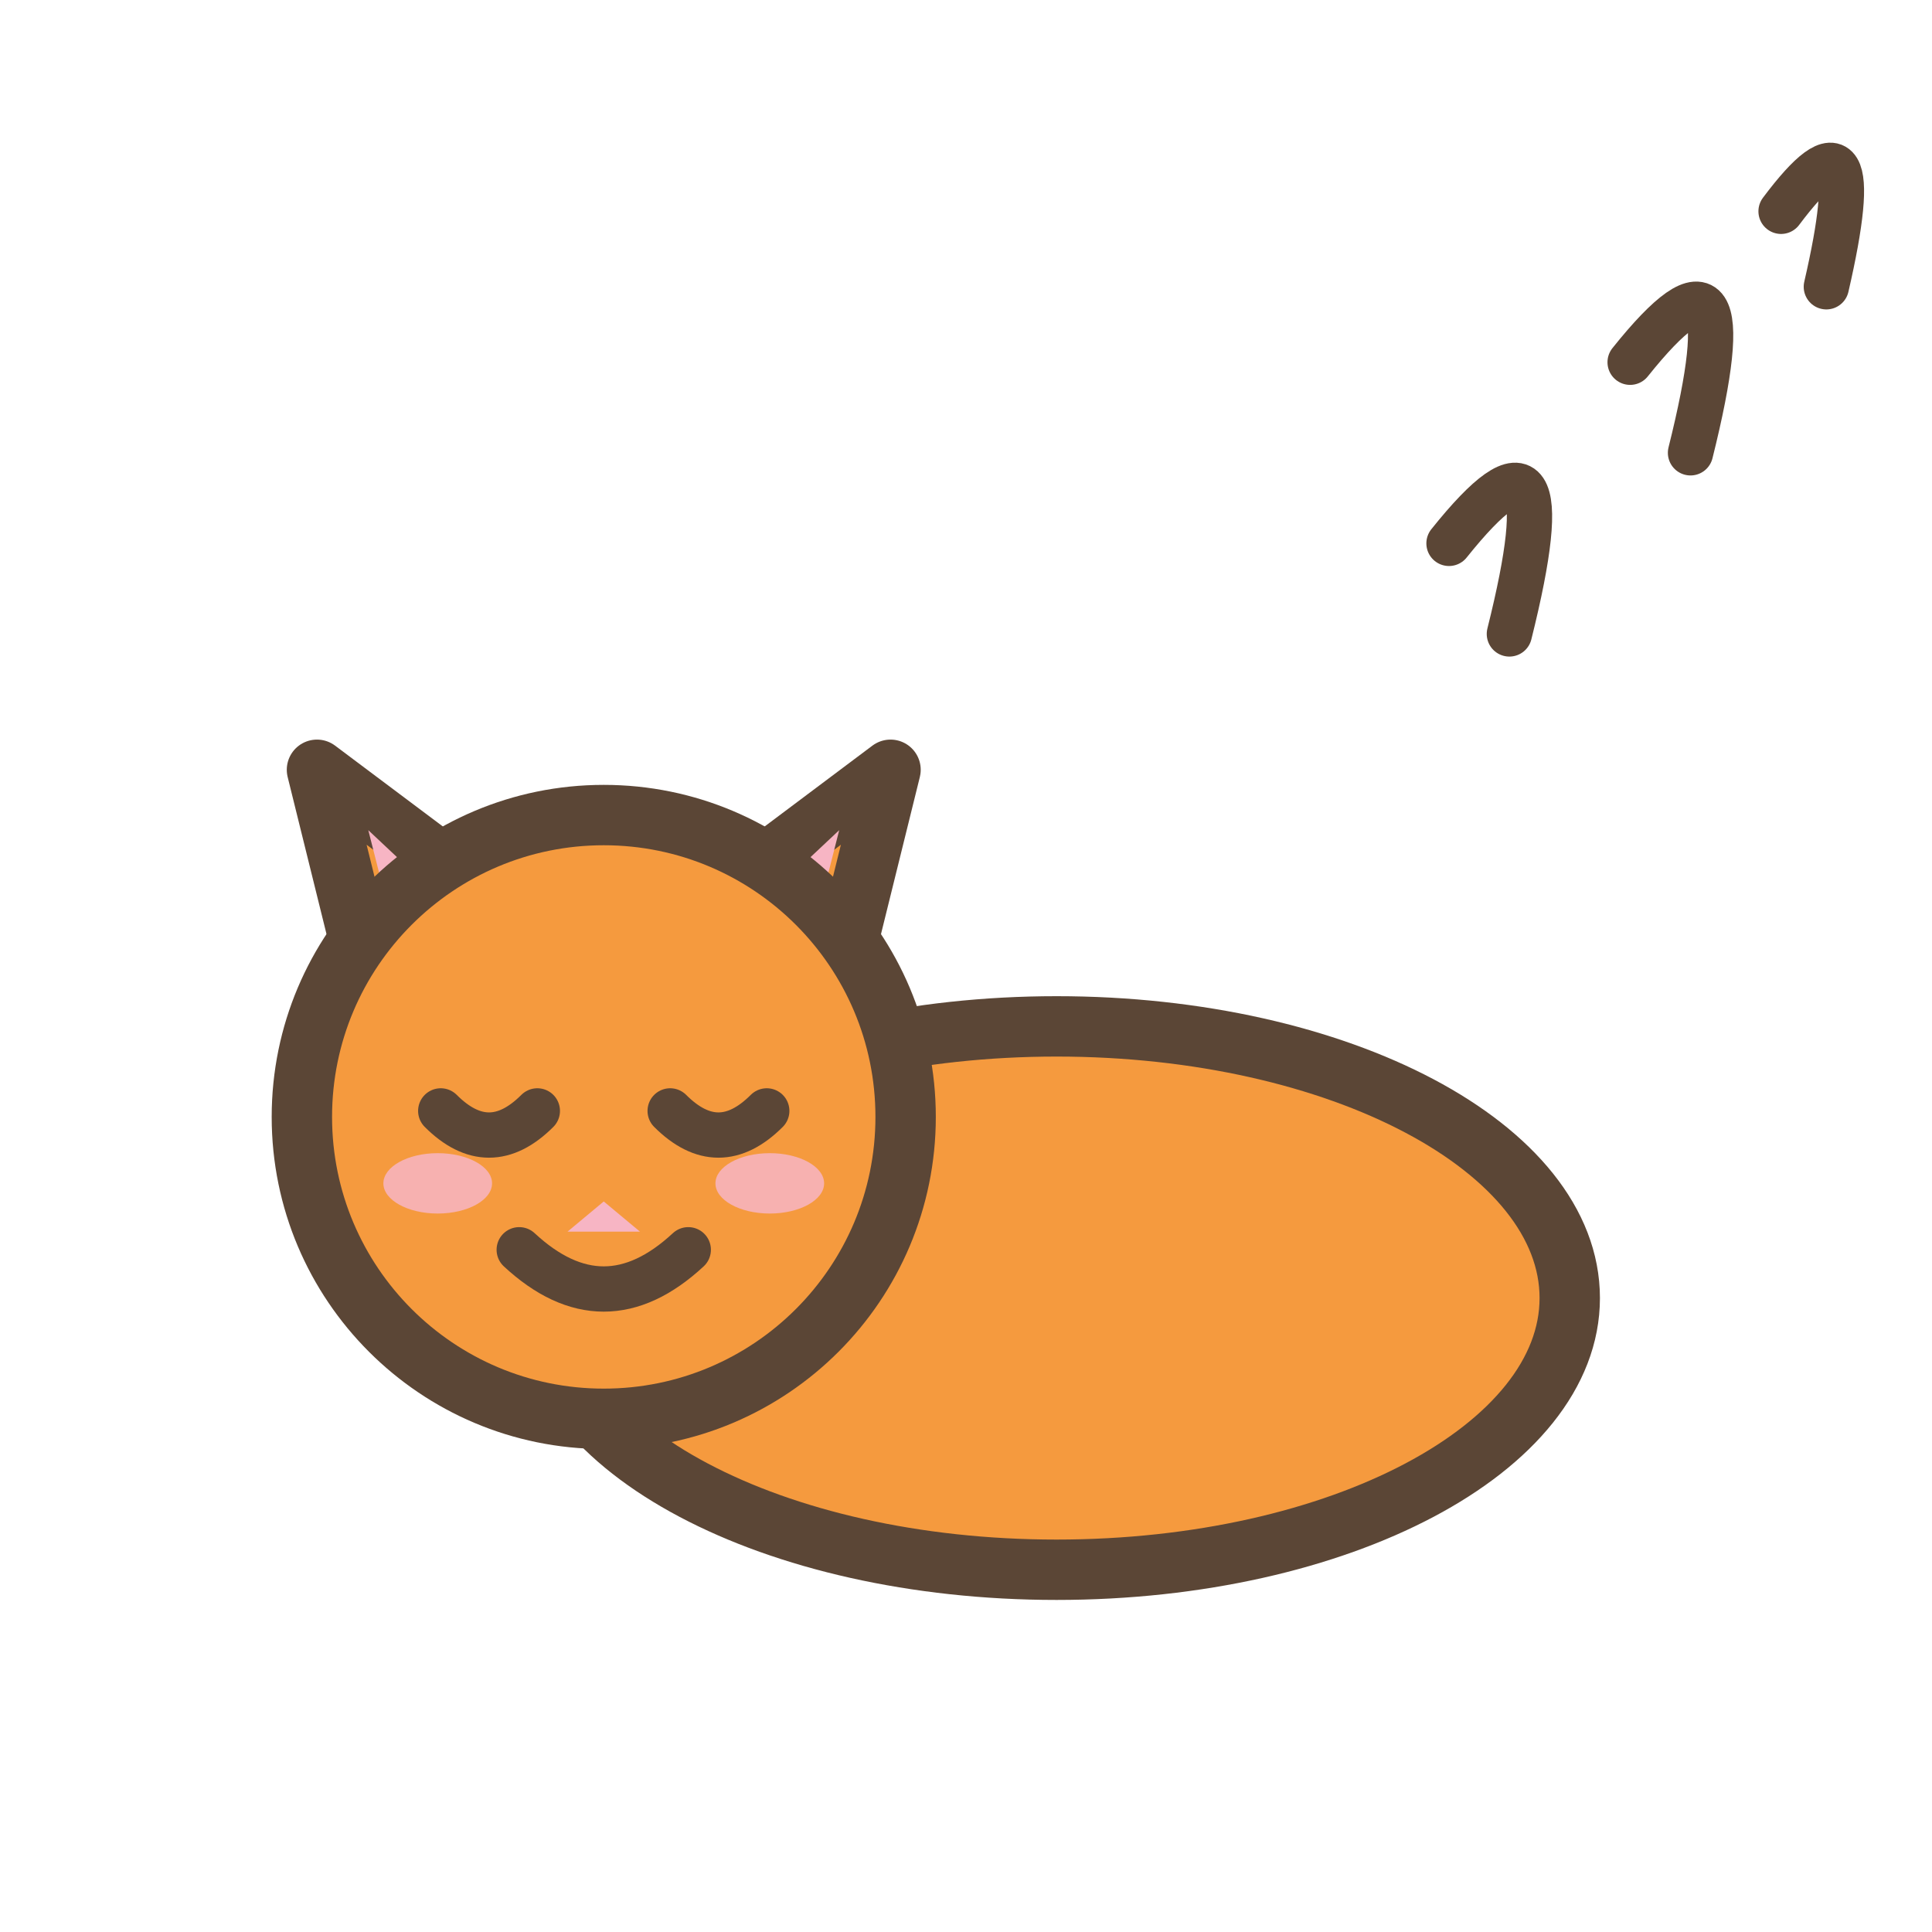
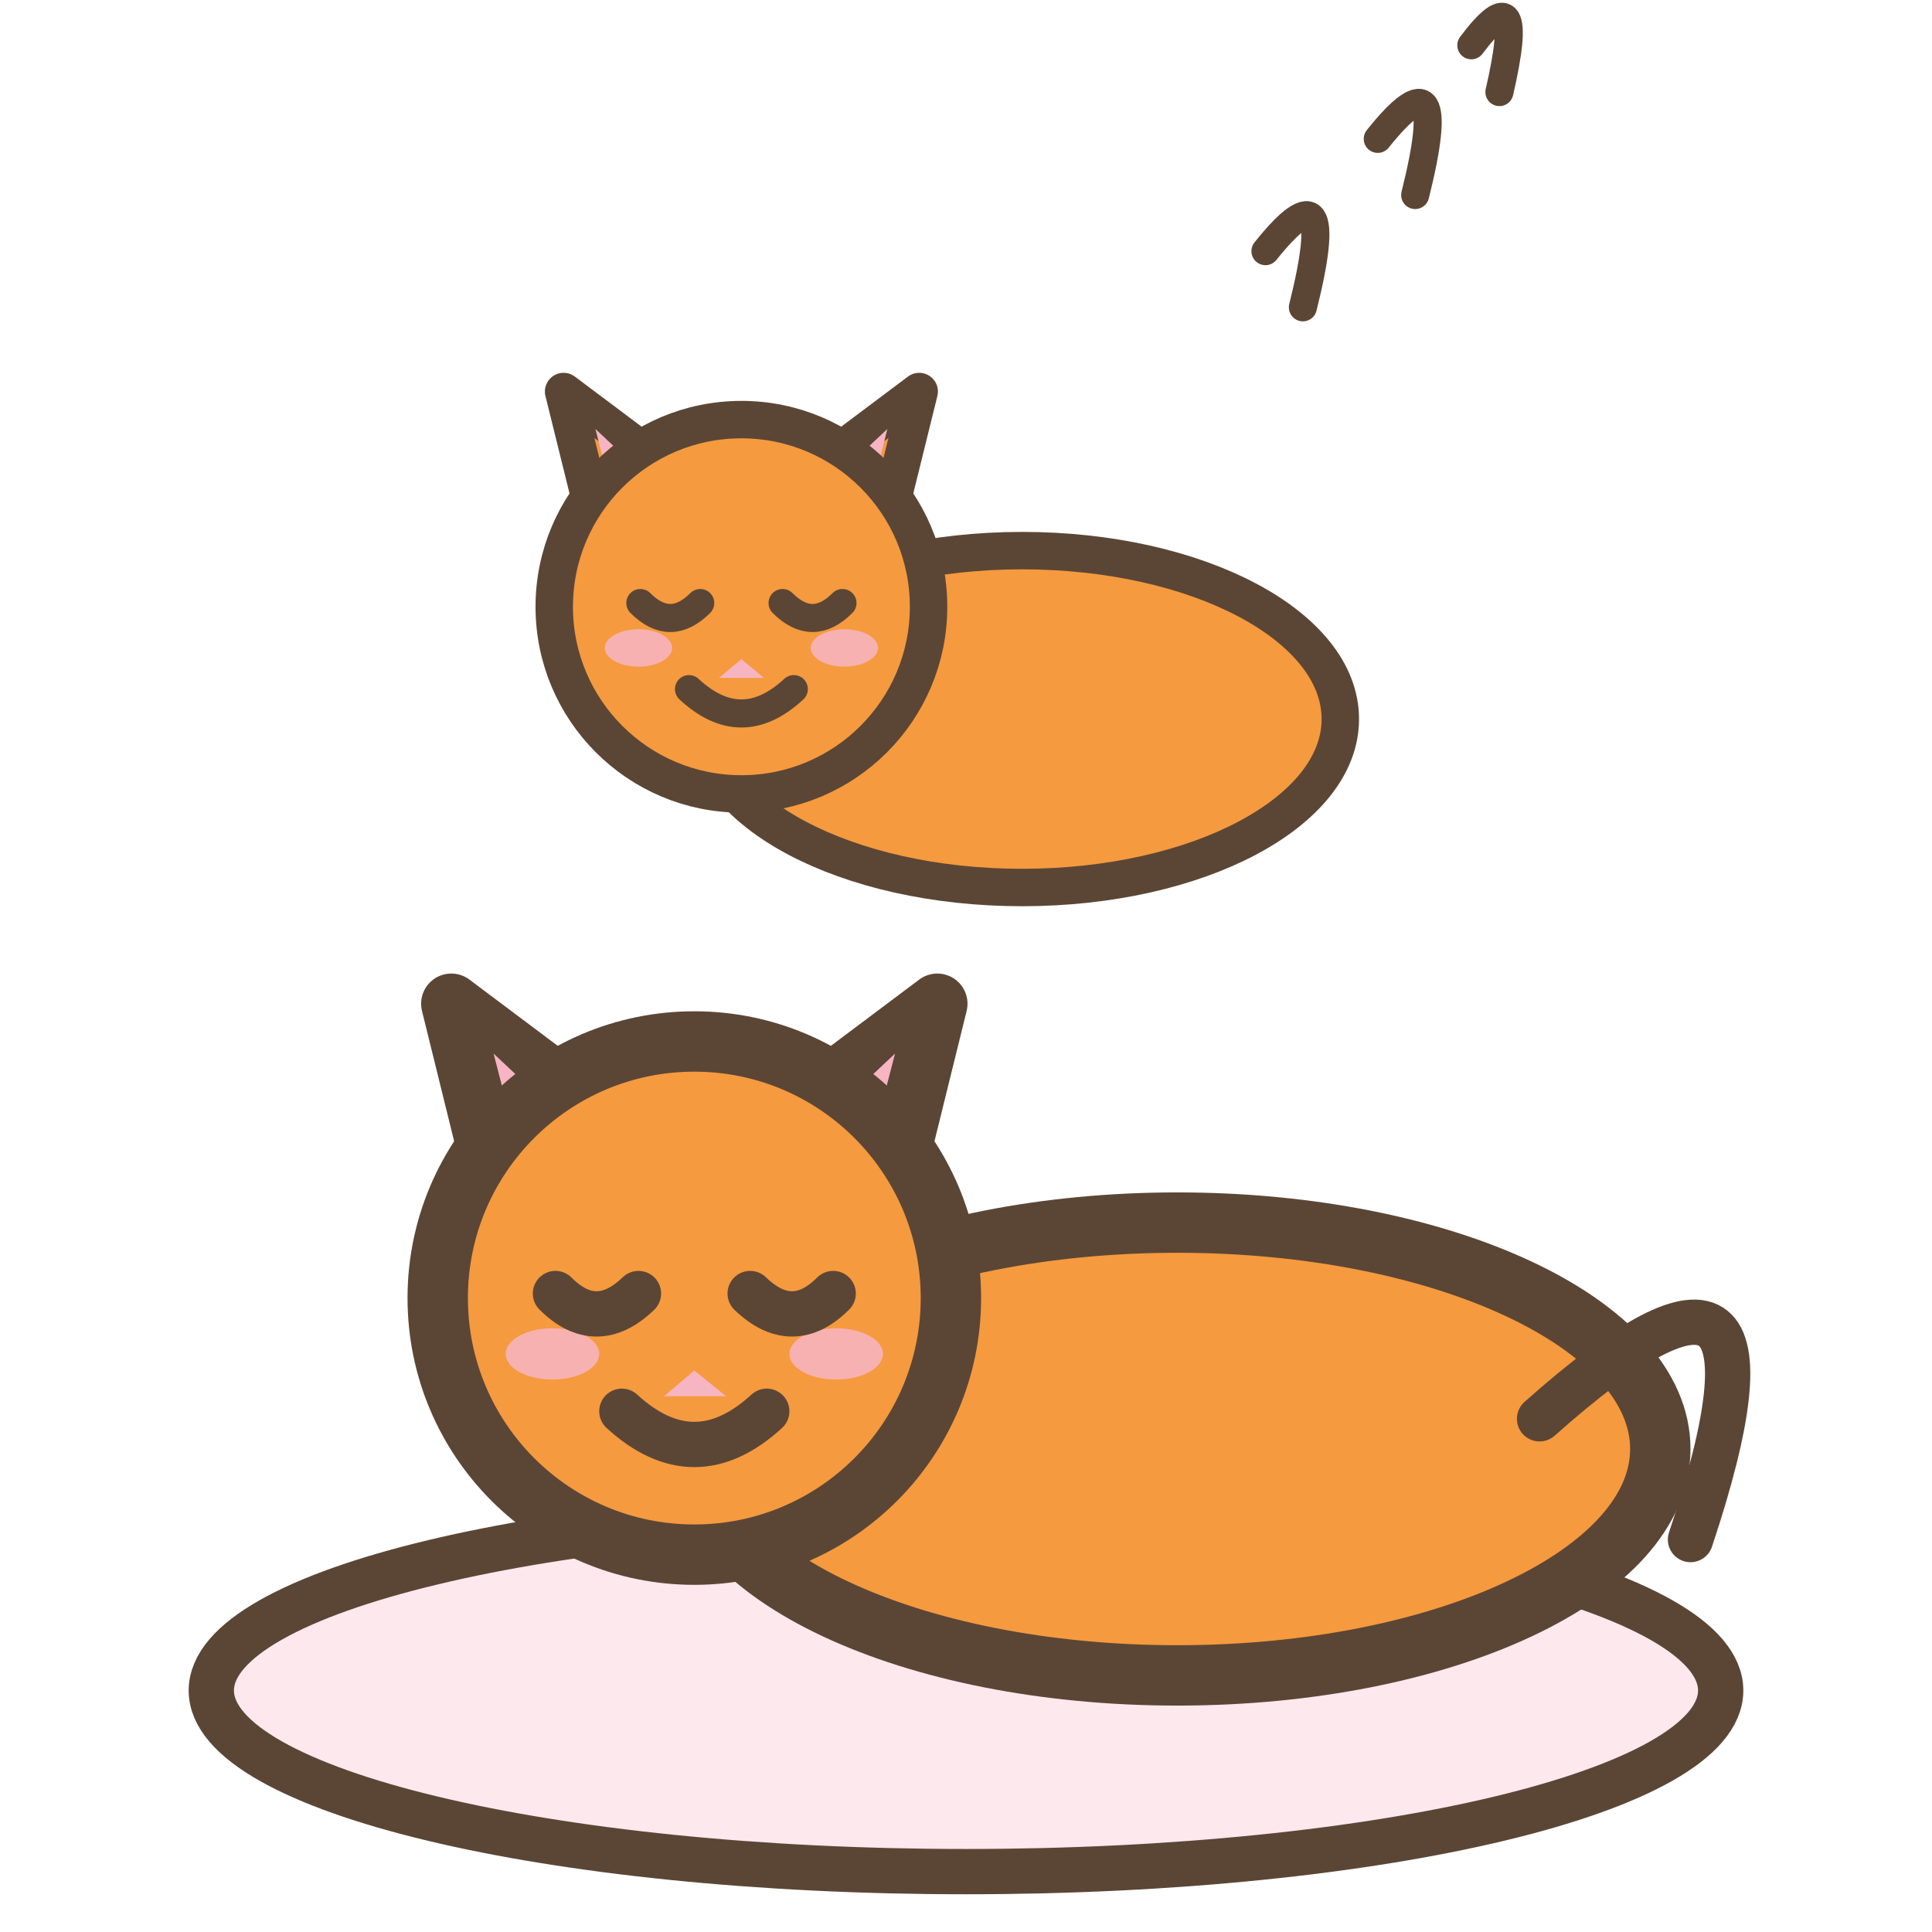
<svg xmlns="http://www.w3.org/2000/svg" viewBox="0 0 128 128" fill="none">
-   <ellipse cx="70.0" cy="86.0" rx="34.0" ry="18.0" fill="#F59A3E" stroke="#5B4636" stroke-width="4" stroke-linecap="round" stroke-linejoin="round" />
-   <path d="M37.0 63.0 L21.0 51.0 L25.6 69.6 Z" fill="#F59A3E" stroke="#5B4636" stroke-width="4" stroke-linecap="round" stroke-linejoin="round" />
-   <path d="M34.4 64.4 L24.4 55.0 L27.6 67.6 Z" fill="#F7B5C4" />
-   <path d="M43.0 63.0 L59.0 51.0 L54.4 69.6 Z" fill="#F59A3E" stroke="#5B4636" stroke-width="4" stroke-linecap="round" stroke-linejoin="round" />
-   <path d="M45.6 64.4 L55.6 55.0 L52.4 67.6 Z" fill="#F7B5C4" />
-   <circle cx="40.0" cy="74.0" r="20.0" fill="#F59A3E" stroke="#5B4636" stroke-width="4" stroke-linecap="round" stroke-linejoin="round" />
-   <ellipse cx="29.0" cy="78.4" rx="3.6" ry="2.0" fill="#F7B5C4" opacity=".85" />
-   <ellipse cx="51.0" cy="78.4" rx="3.6" ry="2.0" fill="#F7B5C4" opacity=".85" />
-   <path d="M29.2 73.6 Q32.4 76.8 35.6 73.6" stroke="#5B4636" stroke-width="3" stroke-linecap="round" stroke-linejoin="round" />
-   <path d="M44.4 73.6 Q47.6 76.8 50.8 73.6" stroke="#5B4636" stroke-width="3" stroke-linecap="round" stroke-linejoin="round" />
-   <path d="M40.0 79.6 l-2.4 2.0 h4.8 Z" fill="#F7B5C4" />
-   <path d="M34.4 82.8 Q40.0 88.0 45.6 82.8" stroke="#5B4636" stroke-width="3" stroke-linecap="round" stroke-linejoin="round" />
-   <path d="M96 36 q8 -10 4 6" fill="none" stroke="#5B4636" stroke-width="3" stroke-linecap="round" stroke-linejoin="round" />
-   <path d="M108 24 q8 -10 4 6" fill="none" stroke="#5B4636" stroke-width="3" stroke-linecap="round" stroke-linejoin="round" />
-   <path d="M118 14 q6 -8 3 5" fill="none" stroke="#5B4636" stroke-width="3" stroke-linecap="round" stroke-linejoin="round" />
+   <g transform="translate(64,34) scale(0.62) translate(-64,-64)">
+     <ellipse cx="70.0" cy="86.0" rx="34.0" ry="18.0" fill="#F59A3E" stroke="#5B4636" stroke-width="4" stroke-linecap="round" stroke-linejoin="round" />
+     <path d="M37.0 63.0 L21.0 51.0 L25.6 69.6 Z" fill="#F59A3E" stroke="#5B4636" stroke-width="4" stroke-linecap="round" stroke-linejoin="round" />
+     <path d="M34.4 64.4 L24.4 55.0 L27.6 67.6 Z" fill="#F7B5C4" />
+     <path d="M43.0 63.0 L59.0 51.0 L54.4 69.6 Z" fill="#F59A3E" stroke="#5B4636" stroke-width="4" stroke-linecap="round" stroke-linejoin="round" />
+     <path d="M45.6 64.4 L55.6 55.0 L52.4 67.6 Z" fill="#F7B5C4" />
+     <circle cx="40.0" cy="74.0" r="20.0" fill="#F59A3E" stroke="#5B4636" stroke-width="4" stroke-linecap="round" stroke-linejoin="round" />
+     <ellipse cx="29.0" cy="78.4" rx="3.6" ry="2.0" fill="#F7B5C4" opacity=".85" />
+     <ellipse cx="51.0" cy="78.4" rx="3.6" ry="2.0" fill="#F7B5C4" opacity=".85" />
+     <path d="M29.2 73.6 Q32.4 76.8 35.6 73.6" stroke="#5B4636" stroke-width="3" stroke-linecap="round" stroke-linejoin="round" />
+     <path d="M44.4 73.6 Q47.6 76.8 50.8 73.6" stroke="#5B4636" stroke-width="3" stroke-linecap="round" stroke-linejoin="round" />
+     <path d="M40.0 79.6 l-2.4 2.0 h4.8 Z" fill="#F7B5C4" />
+     <path d="M34.4 82.8 Q40.0 88.0 45.6 82.8" stroke="#5B4636" stroke-width="3" stroke-linecap="round" stroke-linejoin="round" />
+     <path d="M96 36 q8 -10 4 6" fill="none" stroke="#5B4636" stroke-width="3" stroke-linecap="round" stroke-linejoin="round" />
+     <path d="M108 24 q8 -10 4 6" fill="none" stroke="#5B4636" stroke-width="3" stroke-linecap="round" stroke-linejoin="round" />
+     <path d="M118 14 q6 -8 3 5" fill="none" stroke="#5B4636" stroke-width="3" stroke-linecap="round" stroke-linejoin="round" />
+   </g>
+   <ellipse cx="64" cy="112" rx="50" ry="12" fill="#FDE8EE" stroke="#5B4636" stroke-width="3" stroke-linecap="round" stroke-linejoin="round" />
+   <ellipse cx="78" cy="96" rx="32" ry="15" fill="#F59A3E" stroke="#5B4636" stroke-width="4" stroke-linecap="round" stroke-linejoin="round" />
+   <path d="M43.5 76.7 L29.9 66.5 L33.8 82.3 Z" fill="#F59A3E" stroke="#5B4636" stroke-width="4" stroke-linecap="round" stroke-linejoin="round" />
+   <path d="M41.2 77.8 L32.7 69.8 L35.5 80.6 Z" fill="#F7B5C4" />
+   <path d="M48.5 76.7 L62.1 66.5 L58.2 82.3 Z" fill="#F59A3E" stroke="#5B4636" stroke-width="4" stroke-linecap="round" stroke-linejoin="round" />
+   <path d="M50.8 77.8 L59.3 69.8 L56.5 80.6 Z" fill="#F7B5C4" />
+   <circle cx="46.0" cy="86.0" r="17.0" fill="#F59A3E" stroke="#5B4636" stroke-width="4" stroke-linecap="round" stroke-linejoin="round" />
+   <ellipse cx="36.6" cy="89.7" rx="3.1" ry="1.7" fill="#F7B5C4" opacity=".85" />
+   <ellipse cx="55.4" cy="89.7" rx="3.1" ry="1.7" fill="#F7B5C4" opacity=".85" />
+   <path d="M36.8 85.7 Q39.5 88.4 42.3 85.7" stroke="#5B4636" stroke-width="3" stroke-linecap="round" stroke-linejoin="round" />
+   <path d="M49.7 85.7 Q52.5 88.4 55.2 85.7" stroke="#5B4636" stroke-width="3" stroke-linecap="round" stroke-linejoin="round" />
+   <path d="M46.0 90.8 l-2.0 1.7 h4.1 Z" fill="#F7B5C4" />
+   <path d="M41.2 93.5 Q46.0 97.9 50.8 93.5" stroke="#5B4636" stroke-width="3" stroke-linecap="round" stroke-linejoin="round" />
+   <path d="M102 94 Q120 78 112 102" stroke="#5B4636" stroke-width="3" stroke-linecap="round" stroke-linejoin="round" fill="none" />
</svg>
